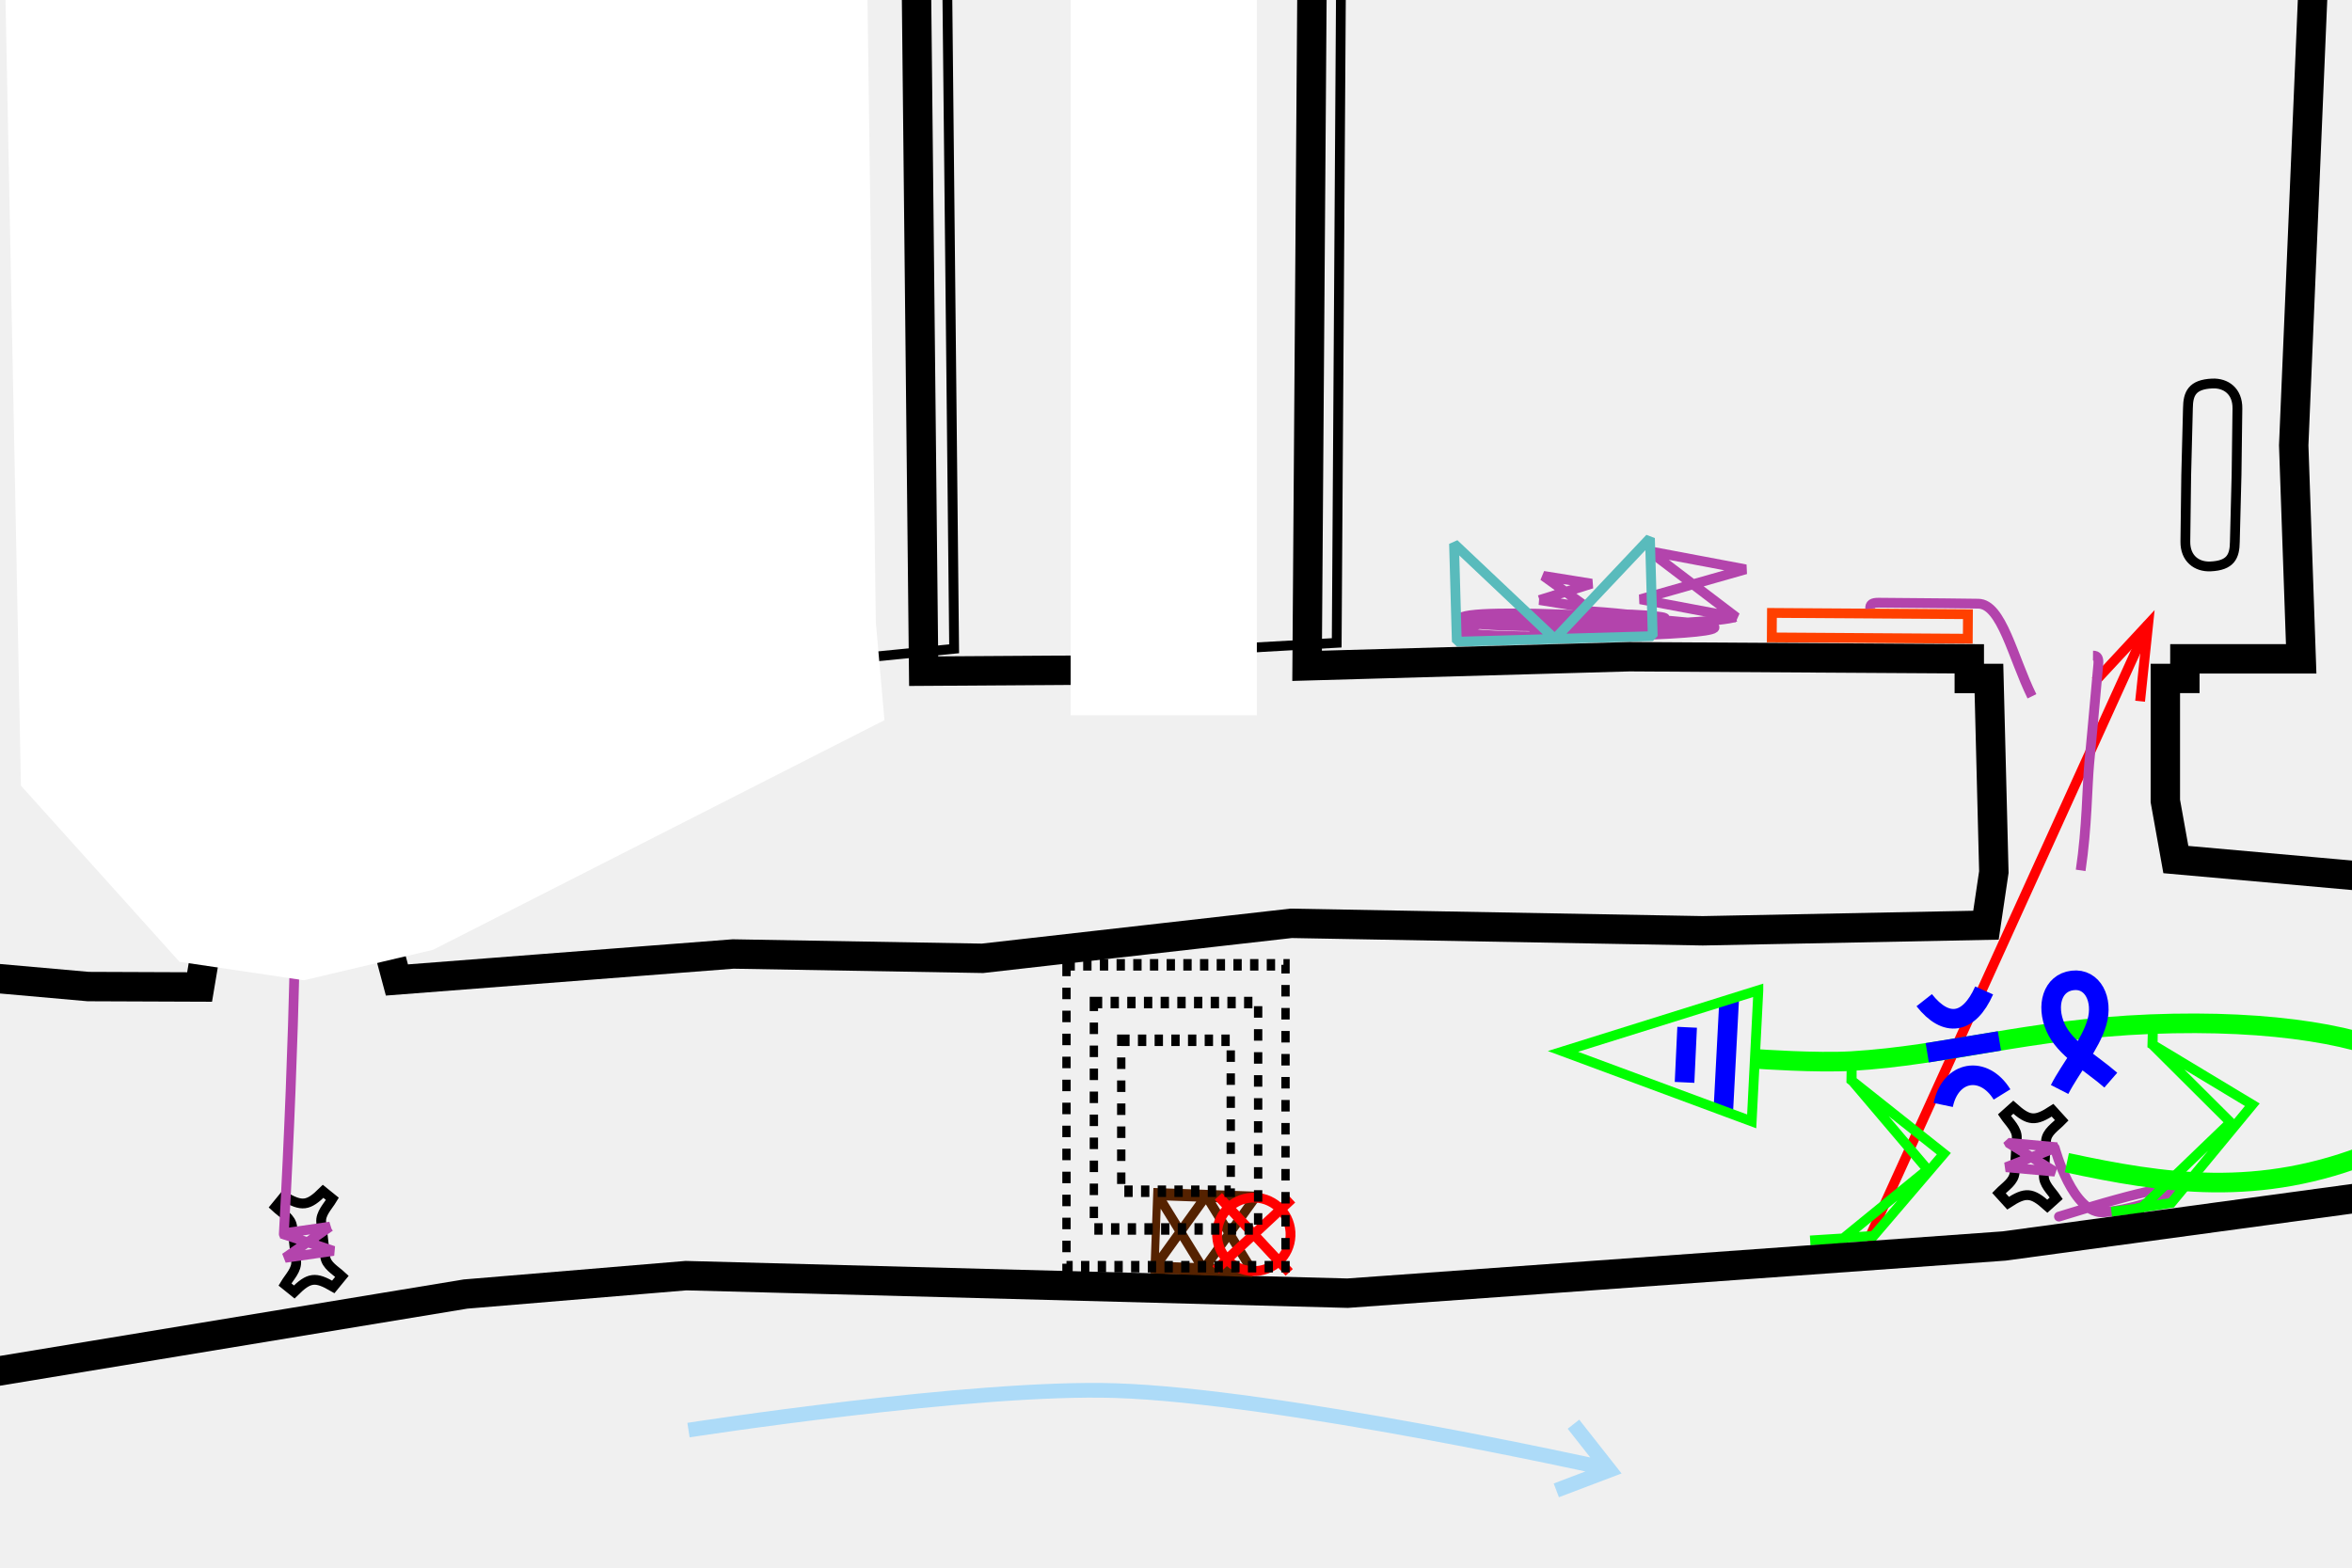
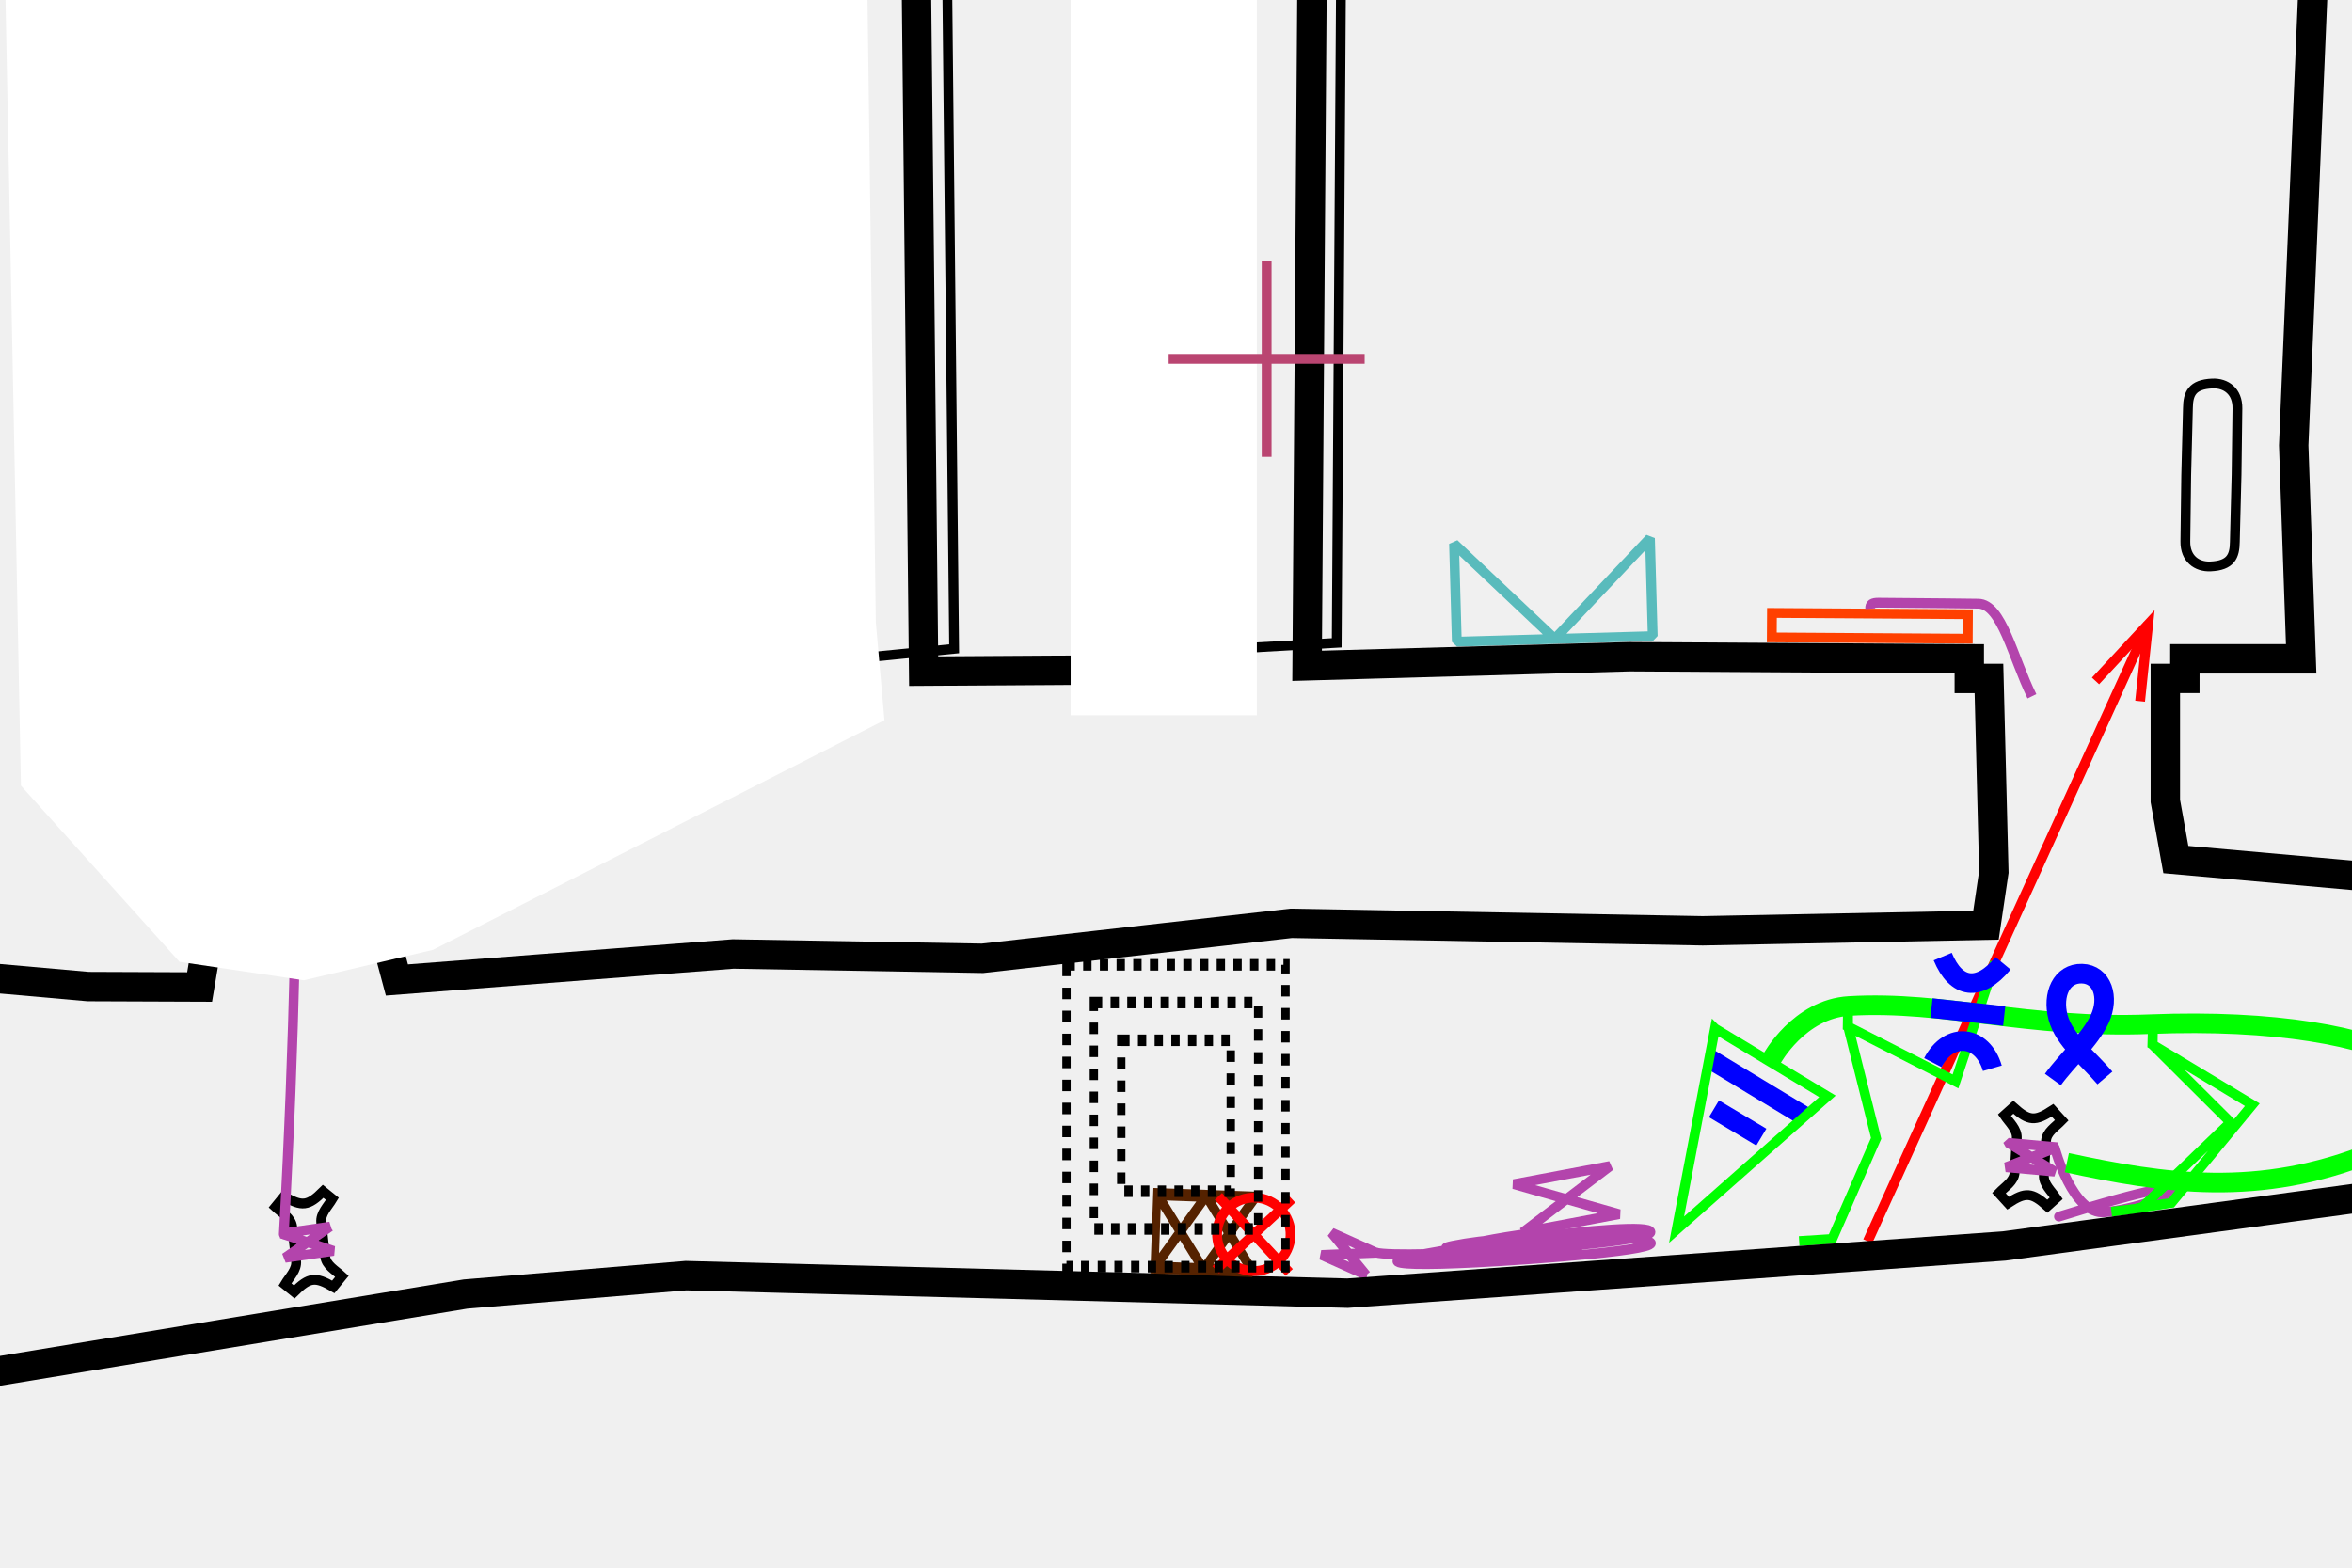
<svg xmlns="http://www.w3.org/2000/svg" width="480" height="320" id="svg2" version="1.1">
  <defs id="defs4" />
  <g id="layer1" style="display:inline">
    <path d="m 59.632,250.408 c -0.208,-1.81 -2.029,-2.741 -3.426,-4.037 l 1.765,-2.157 c 3.656,2.126 4.924,2.002 7.972,-1.034 l 1.894,1.529 c -0.928,1.553 -2.486,3.015 -2.277,4.831 l 0.799,6.949 c 0.208,1.81 2.029,2.741 3.426,4.037 l -1.765,2.157 c -3.656,-2.126 -4.924,-2.002 -7.972,1.034 l -1.894,-1.529 c 0.928,-1.553 2.486,-3.015 2.277,-4.831 z" style="color:#000000;fill:none;stroke:#000000;stroke-width:2;stroke-linecap:butt;stroke-linejoin:miter;stroke-miterlimit:4;stroke-opacity:1;stroke-dasharray:none;stroke-dashoffset:0;marker:none;visibility:visible;display:inline;overflow:visible;enable-background:accumulate" id="path4841" />
    <path d="m 60.975,144.34 c -0.438,36.673 -0.762,66.083 -3.056,107.579" style="fill:none;stroke:#b344ac;stroke-width:2;stroke-linecap:round;stroke-linejoin:round;stroke-miterlimit:4;stroke-opacity:1;stroke-dasharray:none;stroke-dashoffset:0;display:inline" id="path4839" />
    <path id="path4843" d="m 67.352,250.385 -9.899,1.42 10.608,3.53 -9.899,1.42 9.189,-6.369 z" style="color:#000000;fill:none;stroke:#b344ac;stroke-width:2;stroke-linecap:butt;stroke-linejoin:bevel;stroke-miterlimit:4;stroke-opacity:1;stroke-dasharray:none;stroke-dashoffset:0;marker:none;visibility:visible;display:inline;overflow:visible;enable-background:accumulate" />
    <rect transform="matrix(0.9999786,0.00654405,-0.00654405,0.9999786,0,0)" y="122.743" x="362.434" height="5" width="40" id="rect8214" style="color:#000000;fill:none;stroke:#ff4000;stroke-width:2;stroke-linecap:butt;stroke-linejoin:miter;stroke-miterlimit:4;stroke-opacity:1;stroke-dasharray:none;stroke-dashoffset:0;marker:none;visibility:visible;display:inline;overflow:visible;enable-background:accumulate" />
    <path d="m 414.683,142.131 c -3.918,-7.963 -6.162,-18.861 -10.959,-18.906 -3.145,-0.03 -8.242,-0.121 -20.34,-0.201 -1.281,-0.008 -1.777,0.303 -1.711,1.228" style="color:#000000;fill:none;stroke:#b344ac;stroke-width:2;stroke-linecap:butt;stroke-linejoin:round;stroke-miterlimit:4;stroke-opacity:1;stroke-dasharray:none;stroke-dashoffset:0;marker:none;visibility:visible;display:inline;overflow:visible;enable-background:accumulate" id="path11195" />
-     <path style="color:#000000;fill:none;stroke:#b344ac;stroke-width:2;stroke-linecap:butt;stroke-linejoin:bevel;stroke-miterlimit:4;stroke-opacity:1;stroke-dasharray:none;stroke-dashoffset:0;marker:none;visibility:visible;display:inline;overflow:visible;enable-background:accumulate" d="m 356.256,116.211 -19.654,-3.706 17.801,13.533 -19.654,-3.706 21.507,-6.121 z" id="path10281-7" />
-     <path id="path3042" style="color:#000000;fill:none;stroke:#b344ac;stroke-width:2;stroke-linecap:butt;stroke-linejoin:round;stroke-miterlimit:4;stroke-opacity:1;stroke-dasharray:none;stroke-dashoffset:0;marker:none;visibility:visible;display:inline;overflow:visible;enable-background:accumulate" d="m 322.292,124.661 c 13.878,0.621 26.159,3.197 21.431,4.007 -5.442,0.932 -32.055,0.484 -30.846,-0.557 1.103,-0.95 34.128,-1.224 25.462,-2.261 -12.875,-1.54 -36.949,0.843 -39.978,2.488 -3.563,1.935 23.746,1.706 35.642,1.321 10.289,-0.333 16.77,-0.944 15.807,-1.738 -1.529,-1.26 -51.968,-4.42 -51.867,-1.52 0.089,2.56 51.554,1.343 56.22,-0.467" />
+     <path style="color:#000000;fill:none;stroke:#b344ac;stroke-width:2;stroke-linecap:butt;stroke-linejoin:bevel;stroke-miterlimit:4;stroke-opacity:1;stroke-dasharray:none;stroke-dashoffset:0;marker:none;visibility:visible;display:inline;overflow:visible;enable-background:accumulate" d="m 308.942,241.711 19.654,-3.706 -17.801,13.533 19.654,-3.706 -21.507,-6.121 z" id="path10281-7" />
+     <path id="path3042" style="color:#000000;fill:none;stroke:#b344ac;stroke-width:2;stroke-linecap:butt;stroke-linejoin:round;stroke-miterlimit:4;stroke-opacity:1;stroke-dasharray:none;stroke-dashoffset:0;marker:none;visibility:visible;display:inline;overflow:visible;enable-background:accumulate" d="m 312.424,251.768 c -13.78,1.763 -25.806,5.344 -21.027,5.761 5.5,0.48 31.986,-2.162 30.695,-3.1 -1.178,-0.856 -34.113,1.595 -25.562,-0.153 12.704,-2.596 36.892,-2.208 40.047,-0.818 3.711,1.635 -23.524,3.659 -35.411,4.257 -10.281,0.517 -16.79,0.442 -15.897,-0.428 1.42,-1.382 51.426,-8.692 51.565,-5.793 0.122,2.559 -51.268,5.591 -56.067,4.172" />
    <g style="display:inline" id="g4159" transform="matrix(0.2716034,-0.9624093,0.9624093,0.2716034,163.6999,380.8145)">
      <path id="path4166" style="color:#000000;fill:none;stroke:#ff0101;stroke-width:2;stroke-linecap:butt;stroke-linejoin:miter;stroke-miterlimit:4;stroke-opacity:1;stroke-dasharray:none;stroke-dashoffset:0;marker:none;visibility:visible;display:inline;overflow:visible;enable-background:accumulate" d="M 318.493,195.556 181.709,174.685" />
      <path id="path4679" d="m 304.419,188.351 14.074,7.205 -15.583,2.68" style="color:#000000;fill:none;stroke:#ff0101;stroke-width:2;stroke-linecap:butt;stroke-linejoin:miter;stroke-miterlimit:4;stroke-opacity:1;stroke-dasharray:none;stroke-dashoffset:0;marker:none;visibility:visible;display:inline;overflow:visible;enable-background:accumulate" />
    </g>
    <path id="path4154-1-7-8" style="fill:none;stroke:#b344ac;stroke-width:2;stroke-linecap:round;stroke-linejoin:round;stroke-miterlimit:4;stroke-opacity:1;stroke-dasharray:none;stroke-dashoffset:0;display:inline" d="m 420.198,248.335 c 37.609,-11.803 22.428,-2.321 9.358,-0.893 -6.555,0.716 -10.212,-13.125 -10.212,-13.125" />
    <g transform="matrix(0.9136091,-0.4065937,0.4065937,0.9136091,156.9373,140.8279)" id="g2902">
-       <path id="path2826-1-9" d="m 153.81,150.921 c 0,0 10.526,5.605 17.244,8.131 18.234,6.856 35.693,8.719 58.747,17.898 47.159,18.776 63.194,43.346 31.037,42.339 -25.316,-0.793 -41.927,-11.655 -58.085,-23.43" style="fill:none;stroke:#00ff00;stroke-width:4;stroke-linecap:butt;stroke-linejoin:miter;stroke-miterlimit:4;stroke-opacity:1;stroke-dasharray:none;marker-start:none;marker-mid:none;marker-end:none" />
-       <path d="m 148.439,189.064 6.334,2.353 21.439,-5.829 -6.727,-22.967 1.651,-3.729 -1.726,3.725 11.15,21.36 -19.918,9.5 -5.457,-2.022" style="fill:none;stroke:#00ff00;stroke-width:2px;stroke-linecap:butt;stroke-linejoin:miter;stroke-opacity:1" id="path10402-6-4-8" />
-       <g transform="matrix(0.4540825,-0.8909596,0.8909596,0.4540825,14.33862,297.9008)" id="g2937">
+       <path id="path2826-1-9" d="m 156.323,152.04 c 0,0 9.211,-7.093 18.849,-3.469 18.234,6.856 31.576,19.2 54.63,28.379 47.159,18.776 63.194,43.346 31.037,42.339 -25.316,-0.793 -41.927,-11.655 -58.085,-23.43" style="fill:none;stroke:#00ff00;stroke-width:4;stroke-linecap:butt;stroke-linejoin:miter;stroke-miterlimit:4;stroke-opacity:1;stroke-dasharray:none;marker-start:none;marker-mid:none;marker-end:none" />
+       <path d="m 146.333,188.264 6.334,2.353 16.544,-15.122 4.062,-23.228 1.651,-3.729 -1.726,3.725 15.53,19.204 17.245,-18.974" style="fill:none;stroke:#00ff00;stroke-width:2px;stroke-linecap:butt;stroke-linejoin:miter;stroke-opacity:1" id="path10402-6-4-8" />
+       <g transform="matrix(-0.5709153,-0.8210089,0.8210089,-0.5709153,220.5565,345.1001)" id="g2937">
        <path style="color:#000000;fill:none;stroke:#0000ff;stroke-width:4;stroke-linecap:butt;stroke-linejoin:bevel;stroke-miterlimit:4;stroke-opacity:1;stroke-dasharray:none;stroke-dashoffset:0;marker:none;visibility:visible;display:inline;overflow:visible;enable-background:accumulate" d="m 206.192,50.959 -22.975,0.002" id="path3028-1-1" />
        <path style="color:#000000;fill:none;stroke:#0000ff;stroke-width:4;stroke-linecap:butt;stroke-linejoin:bevel;stroke-miterlimit:4;stroke-opacity:1;stroke-dasharray:none;stroke-dashoffset:0;marker:none;visibility:visible;display:inline;overflow:visible;enable-background:accumulate" d="m 199.996,42.692 -11.261,0.065" id="rect10452-0-7-5-7" />
        <path id="path10399-9-40" style="fill:none;stroke:#00ff00;stroke-width:2;stroke-linecap:butt;stroke-linejoin:miter;stroke-miterlimit:4;stroke-opacity:1;stroke-dasharray:none" d="m 208.302,56.81 c 0,0 -14.558,-39.165 -14.558,-39.165 l -12.237,39.212 c 0,0 26.794,-0.047 26.794,-0.047 z" />
      </g>
-       <g transform="matrix(0.1951334,-0.7758369,0.7758369,0.1951334,67.70167,293.5283)" id="g2942">
+       <g transform="matrix(0.396322,-0.6949309,0.6949309,0.396322,41.69998,249.0464)" id="g2942">
        <path style="fill:none;stroke:#0000ff;stroke-width:5;stroke-linecap:butt;stroke-linejoin:miter;stroke-miterlimit:4;stroke-opacity:1;stroke-dasharray:none" d="m 206.663,105.195 c -7.914,4.267 -8.113,10.164 -0.176,15.487" id="rect10452-1-7-4-2-2" />
        <path style="fill:none;stroke:#0000ff;stroke-width:5;stroke-linecap:butt;stroke-linejoin:miter;stroke-miterlimit:4;stroke-opacity:1;stroke-dasharray:none" d="m 179.489,105.389 c 8.384,3.327 8.299,11.942 0.073,15.237" id="rect10452-1-4-4-0-7-4" />
        <path style="fill:none;stroke:#0000ff;stroke-width:5;stroke-linecap:butt;stroke-linejoin:bevel;stroke-miterlimit:4;stroke-opacity:1;stroke-dasharray:none" d="m 193.135,122.315 0.177,-18.661" id="rect10452-0-7-4-1-5" />
      </g>
-       <path id="path3030-6-8" d="m 207.474,181.604 c 3.892,-3.132 9.463,-5.775 12.535,-9.432 3.071,-3.657 2.904,-8.617 -1.077,-9.832 -3.981,-1.215 -7.023,2.498 -7.07,7.295 -0.047,4.797 3.68,9.633 5.934,14.477" style="fill:none;stroke:#0000ff;stroke-width:4;stroke-linecap:butt;stroke-linejoin:miter;stroke-miterlimit:4;stroke-opacity:1;stroke-dasharray:none" />
+       <path id="path3030-6-8" d="m 207.047,179.193 c 4.317,-2.514 10.221,-4.293 13.806,-7.449 3.584,-3.156 4.162,-8.085 0.407,-9.883 -3.755,-1.798 -7.318,1.418 -8.083,6.154 -0.765,4.736 2.196,10.075 3.7,15.203" style="fill:none;stroke:#0000ff;stroke-width:4;stroke-linecap:butt;stroke-linejoin:miter;stroke-miterlimit:4;stroke-opacity:1;stroke-dasharray:none" />
      <path d="m 212.012,210.145 6.888,1.88 23.238,-11.584 -13.635,-19.514 1.825,-3.82 -1.799,3.902 8.077,20.905 -23.761,8.598 -5.848,-1.822" style="fill:none;stroke:#00ff00;stroke-width:2px;stroke-linecap:butt;stroke-linejoin:miter;stroke-opacity:1" id="path10436-7-4" />
    </g>
    <path style="fill:none;stroke:#000000;stroke-width:1px;stroke-linecap:butt;stroke-linejoin:miter;stroke-opacity:1" d="m 440.607,-14 -284.72,0" id="path7597" />
    <path id="path5350" d="M 172.49,-7 -78.51,-7" style="fill:none;stroke:#000000;stroke-width:1px;stroke-linecap:butt;stroke-linejoin:miter;stroke-opacity:1" />
-     <path style="color:#000000;fill:none;stroke:#b344ac;stroke-width:2;stroke-linecap:butt;stroke-linejoin:bevel;stroke-miterlimit:4;stroke-opacity:1;stroke-dasharray:none;stroke-dashoffset:0;marker:none;visibility:visible;display:inline;overflow:visible;enable-background:accumulate" d="m 314.17,122.486 9.873,1.589 -9.078,-6.525 9.873,1.589 -10.667,3.347 z" id="path10281-11" />
+     <path style="color:#000000;fill:none;stroke:#b344ac;stroke-width:2;stroke-linecap:butt;stroke-linejoin:bevel;stroke-miterlimit:4;stroke-opacity:1;stroke-dasharray:none;stroke-dashoffset:0;marker:none;visibility:visible;display:inline;overflow:visible;enable-background:accumulate" d="m 278.803,260.273 -9.121,-4.101 11.171,-0.459 -9.121,-4.101 7.07,8.661 z" id="path10281-11" />
    <path d="m 337.293,129.85 -39.984,1.134 -0.567,-19.992 20.559,19.425 19.425,-20.559 z" style="color:#000000;fill:none;stroke:#59bbbc;stroke-width:2;stroke-linecap:butt;stroke-linejoin:bevel;stroke-miterlimit:4;stroke-opacity:1;stroke-dasharray:none;stroke-dashoffset:0;marker:none;visibility:visible;display:inline;overflow:visible;enable-background:accumulate" id="rect5089" />
    <path style="fill:none;stroke:#000000;stroke-width:6;stroke-linecap:butt;stroke-linejoin:miter;stroke-opacity:1;color:#000000;stroke-miterlimit:4;stroke-dasharray:none;stroke-dashoffset:0;marker:none;visibility:visible;display:inline;overflow:visible;enable-background:accumulate" d="m 187,-5 1.5,142 61.289,-0.399 0.75,-139.869" id="path5373" />
    <path id="path5381" style="color:#000000;fill:none;stroke:#000000;stroke-width:6;stroke-linecap:butt;stroke-linejoin:miter;stroke-miterlimit:4;stroke-opacity:1;stroke-dasharray:none;stroke-dashoffset:0;marker:none;visibility:visible;display:inline;overflow:visible;enable-background:accumulate" d="m 489.5,179.514 -45.448,-4.059 -2.145,-11.955 0,-25.016 3.984,0 0.004,-4.004 23.734,0 -1.524,-43.583 4.243,-100.409" />
    <path id="path5377" style="color:#000000;fill:none;stroke:#000000;stroke-width:6;stroke-linecap:butt;stroke-linejoin:miter;stroke-miterlimit:4;stroke-opacity:1;stroke-dasharray:none;stroke-dashoffset:0;marker:none;visibility:visible;display:inline;overflow:visible;enable-background:accumulate" d="m 267.756,-2.907 -1,138.815 65.777,-1.858 69.362,0.431 0.001,4.004 4.011,0 1,39.516 -1.607,10.854 -57.799,1.14 -84,-1.524 -63,7.144 -50.891,-0.884 -68.608,5.305 -1.84,-6.871 L 78.234,172 l 0,-25.031 4.011,0 0.001,-4.004 L 170.25,139.004 168.99,-4.5" />
    <path id="path5361" style="color:#000000;fill:none;stroke:#000000;stroke-width:6;stroke-linecap:butt;stroke-linejoin:miter;stroke-miterlimit:4;stroke-opacity:1;stroke-dasharray:none;stroke-dashoffset:0;marker:none;visibility:visible;display:inline;overflow:visible;enable-background:accumulate" d="m 9.899,-4.562 -2.121,82.731 6.734,64.796 23.734,0 0.004,4.004 3.984,0 0.701,21.026 -1.292,28.058 -0.909,5.416 L 18,201.379 -9,198.986" />
    <path style="fill:none;stroke:#000000;stroke-width:6;stroke-linecap:butt;stroke-linejoin:miter;stroke-opacity:1;color:#000000;stroke-miterlimit:4;stroke-dasharray:none;stroke-dashoffset:0;marker:none;visibility:visible;display:inline;overflow:visible;enable-background:accumulate" d="m -4,280.474 99,-16.33 45,-3.756 135.008,3.578 L 409,254.336 l 87,-11.81" id="path5363" />
    <rect style="color:#000000;fill:none;stroke:#000000;stroke-width:2.002;stroke-linecap:butt;stroke-linejoin:miter;stroke-miterlimit:4;stroke-opacity:1;stroke-dasharray:none;stroke-dashoffset:0;marker:none;visibility:visible;display:inline;overflow:visible;enable-background:accumulate" id="rect5418" width="29.045" height="156.063" x="245.132" y="-9.516" transform="matrix(0.9984366,-0.05589667,-0.00648934,0.9999789,0,0)" />
    <rect y="-5.973" x="163.431" height="157.392" width="30.65" id="rect5462" style="color:#000000;fill:none;stroke:#000000;stroke-width:2.004;stroke-linecap:butt;stroke-linejoin:miter;stroke-miterlimit:4;stroke-opacity:1;stroke-dasharray:none;stroke-dashoffset:0;marker:none;visibility:visible;display:inline;overflow:visible;enable-background:accumulate" transform="matrix(0.9952085,-0.09777552,0.01037073,0.9999462,0,0)" />
    <g transform="matrix(-0.2866222,-0.9580437,0.9580437,-0.2866222,432.6813,1173.519)" id="g5081">
      <path id="path5054" d="m 836.518,446.898 -13.614,46.324" style="fill:none;stroke:#000000;stroke-width:1px;stroke-linecap:butt;stroke-linejoin:miter;stroke-opacity:1" />
      <path id="path5052" d="m 832.142,529.874 -9.469,-36.261" style="fill:none;stroke:#000000;stroke-width:1px;stroke-linecap:butt;stroke-linejoin:miter;stroke-opacity:1" />
      <path id="path5049" d="m 864.546,474.523 -19.5,53.75" style="fill:none;stroke:#000000;stroke-width:1px;stroke-linecap:butt;stroke-linejoin:miter;stroke-opacity:1" />
-       <path id="path5047" d="m 875.251,413.341 -10.404,61.087" style="fill:none;stroke:#000000;stroke-width:1px;stroke-linecap:butt;stroke-linejoin:miter;stroke-opacity:1" />
-       <path id="path5043" d="m 880.97,395.488 -5.772,18.156" style="fill:none;stroke:#000000;stroke-width:1px;stroke-linecap:butt;stroke-linejoin:miter;stroke-opacity:1" />
-       <path id="path5079" d="m 851.392,425.95 -13.485,-21.428" style="fill:none;stroke:#000000;stroke-width:1px;stroke-linecap:butt;stroke-linejoin:miter;stroke-opacity:1" />
-       <path id="path5077" d="m 871.402,412.281 -19.71,13.703" style="fill:none;stroke:#000000;stroke-width:1px;stroke-linecap:butt;stroke-linejoin:miter;stroke-opacity:1" />
-       <path id="path5075" d="m 875.331,413.448 -3.768,-0.96" style="fill:none;stroke:#000000;stroke-width:1px;stroke-linecap:butt;stroke-linejoin:miter;stroke-opacity:1" />
-       <path id="path5073" d="m 849.518,421.881 21.562,-9.292" style="fill:none;stroke:#000000;stroke-width:1px;stroke-linecap:butt;stroke-linejoin:miter;stroke-opacity:1" />
-       <path id="path5071" d="m 839.165,397.623 10.347,24.196" style="fill:none;stroke:#000000;stroke-width:1px;stroke-linecap:butt;stroke-linejoin:miter;stroke-opacity:1" />
+       <path id="path5047" d="M 886.209,416.119 864.981,474.337" style="fill:none;stroke:#000000;stroke-width:1px;stroke-linecap:butt;stroke-linejoin:miter;stroke-opacity:1" />
+       <path id="path5043" d="m 879.946,398.087 6.318,17.973" style="fill:none;stroke:#000000;stroke-width:1px;stroke-linecap:butt;stroke-linejoin:miter;stroke-opacity:1" />
+       <path id="path5079" d="M 886.005,447.114 865.395,432.411" style="fill:none;stroke:#000000;stroke-width:1px;stroke-linecap:butt;stroke-linejoin:miter;stroke-opacity:1" />
+       <path id="path5077" d="m 882.017,415.191 -16.63,17.312" style="fill:none;stroke:#000000;stroke-width:1px;stroke-linecap:butt;stroke-linejoin:miter;stroke-opacity:1" />
+       <path id="path5075" d="m 886.114,415.944 -3.776,-0.927" style="fill:none;stroke:#000000;stroke-width:1px;stroke-linecap:butt;stroke-linejoin:miter;stroke-opacity:1" />
+       <path id="path5073" d="m 858.841,413.475 23.439,1.36" style="fill:none;stroke:#000000;stroke-width:1px;stroke-linecap:butt;stroke-linejoin:miter;stroke-opacity:1" />
+       <path id="path5071" d="m 838.28,396.785 20.424,16.594" style="fill:none;stroke:#000000;stroke-width:1px;stroke-linecap:butt;stroke-linejoin:miter;stroke-opacity:1" />
      <path id="path5067" d="M 841.023,484.105 826.659,457.573" style="fill:none;stroke:#000000;stroke-width:1px;stroke-linecap:butt;stroke-linejoin:miter;stroke-opacity:1" />
      <path id="path5064" d="M 860.668,473.202 841.187,483.82" style="fill:none;stroke:#000000;stroke-width:1px;stroke-linecap:butt;stroke-linejoin:miter;stroke-opacity:1" />
      <path id="path5062" d="m 861.201,473.164 3.621,1.316" style="fill:none;stroke:#000000;stroke-width:1px;stroke-linecap:butt;stroke-linejoin:miter;stroke-opacity:1" />
      <path id="path5060" d="m 843.741,489.05 17.277,-16.054" style="fill:none;stroke:#000000;stroke-width:1px;stroke-linecap:butt;stroke-linejoin:miter;stroke-opacity:1" />
      <path id="path5056" d="m 826.05,463.573 17.554,25.862" style="fill:none;stroke:#000000;stroke-width:1px;stroke-linecap:butt;stroke-linejoin:miter;stroke-opacity:1" />
    </g>
    <rect style="color:#000000;fill:#ffffff;stroke:none;stroke-width:1px;stroke-linecap:butt;stroke-linejoin:miter;stroke-miterlimit:4;stroke-opacity:1;stroke-dasharray:none;stroke-dashoffset:0;marker:none;visibility:visible;display:inline;overflow:visible;enable-background:accumulate;fill-opacity:1;fill-rule:nonzero" id="rect7000" width="38" height="177" x="218.5" y="-31" />
    <path style="color:#000000;fill:#ffffff;fill-opacity:1;fill-rule:nonzero;stroke:none;stroke-width:1px;marker:none;visibility:visible;display:inline;overflow:visible;enable-background:accumulate" d="M 1,-6.5 177,-3 178.74,127.003 180.5,147 88.375,193.875 61.997,200.094 36.637,196.329 4.271,160.367 z" id="rect7019" />
    <path style="color:#000000;fill:none;stroke:#000000;stroke-width:2;stroke-linecap:butt;stroke-linejoin:miter;stroke-miterlimit:4;stroke-opacity:1;stroke-dasharray:none;stroke-dashoffset:0;marker:none;visibility:visible;display:inline;overflow:visible;enable-background:accumulate" d="m 456.615,83.377 c 0.045,-3.515 -2.343,-5.22 -5.127,-5.096 -4.141,0.184 -4.937,2.072 -4.971,5.029 l -0.352,13.746 -0.173,13.469 c -0.045,3.515 2.343,5.22 5.127,5.096 4.141,-0.184 4.937,-2.072 4.971,-5.029 l 0.352,-13.746 z" id="path9170" />
    <g style="display:inline" id="g12594" transform="matrix(0.9993596,0.03578166,-0.03578166,0.9993596,18.44816,175.915)">
      <g transform="matrix(2,0,0,3,-1410,-397.0865)" style="stroke:#552200;stroke-width:0.816;stroke-miterlimit:4;stroke-opacity:1;stroke-dasharray:none" id="g4174">
        <path d="m 815,152.362 5,5 5,-5 -10,0 0,5 10,0 -5,-5 -5,5" style="color:#000000;fill:none;stroke:#552200;stroke-width:0.816;stroke-linecap:butt;stroke-linejoin:miter;stroke-miterlimit:1.5;stroke-dasharray:none;stroke-dashoffset:0;marker:none;visibility:visible;display:inline;overflow:visible;enable-background:accumulate" id="rect4172" />
      </g>
      <g transform="matrix(0.5,0,0,0.5,37.5,-351.1811)" id="g3638-7">
        <path id="path3633-4" style="fill:none;stroke:#ff0000;stroke-width:4;stroke-linecap:butt;stroke-linejoin:miter;stroke-miterlimit:4;stroke-opacity:1;stroke-dasharray:none" d="m 420,822.362 -30,30 m 0,-30 30,30" />
        <path style="color:#000000;fill:none;stroke:#ff0000;stroke-width:4;stroke-linecap:butt;stroke-linejoin:miter;stroke-miterlimit:4;stroke-opacity:1;stroke-dasharray:none;stroke-dashoffset:0;marker:none;visibility:visible;display:inline;overflow:visible;enable-background:accumulate" id="path3636-0" d="m 420,105 c 0,8.284 -6.716,15 -15,15 -8.284,0 -15,-6.716 -15,-15 0,-8.284 6.716,-15 15,-15 8.284,0 15,6.716 15,15 z" transform="translate(0,732.3622)" />
      </g>
    </g>
    <g id="g9341" transform="matrix(1.117447,0,0,1.540456,-117.5831,158.4295)" style="stroke:#000000;stroke-width:1.524;stroke-miterlimit:4;stroke-dasharray:1.524,1.524;stroke-dashoffset:0">
      <rect style="color:#000000;fill:none;stroke:#000000;stroke-width:1.524;stroke-linecap:butt;stroke-linejoin:miter;stroke-miterlimit:4;stroke-opacity:1;stroke-dasharray:1.524,1.524;stroke-dashoffset:0;marker:none;visibility:visible;display:inline;overflow:visible;enable-background:accumulate" id="rect9349" width="40" height="40" x="300" y="25" />
      <rect y="30" x="305" height="30" width="30" id="rect9351" style="color:#000000;fill:none;stroke:#000000;stroke-width:1.524;stroke-linecap:butt;stroke-linejoin:miter;stroke-miterlimit:4;stroke-opacity:1;stroke-dasharray:1.524,1.524;stroke-dashoffset:0;marker:none;visibility:visible;display:inline;overflow:visible;enable-background:accumulate" />
      <rect style="color:#000000;fill:none;stroke:#000000;stroke-width:1.524;stroke-linecap:butt;stroke-linejoin:miter;stroke-miterlimit:4;stroke-opacity:1;stroke-dasharray:1.524,1.524;stroke-dashoffset:0;marker:none;visibility:visible;display:inline;overflow:visible;enable-background:accumulate" id="rect9353" width="20" height="20" x="310" y="35" />
    </g>
    <path id="path12904" style="color:#000000;fill:none;stroke:#000000;stroke-width:2;stroke-linecap:butt;stroke-linejoin:miter;stroke-miterlimit:4;stroke-opacity:1;stroke-dasharray:none;stroke-dashoffset:0;marker:none;visibility:visible;display:inline;overflow:visible;enable-background:accumulate" d="m 417.555,232.897 c 0.114,-1.818 1.884,-2.843 3.212,-4.209 l -1.875,-2.062 c -3.541,2.313 -4.814,2.255 -8.015,-0.618 l -1.812,1.625 c 1.008,1.502 2.639,2.882 2.525,4.706 l -0.437,6.981 c -0.114,1.818 -1.884,2.843 -3.212,4.209 l 1.875,2.062 c 3.541,-2.313 4.814,-2.255 8.015,0.618 l 1.812,-1.625 c -1.008,-1.502 -2.639,-2.882 -2.525,-4.706 z" />
    <path style="color:#000000;fill:none;stroke:#b344ac;stroke-width:2;stroke-linecap:butt;stroke-linejoin:bevel;stroke-miterlimit:4;stroke-opacity:1;stroke-dasharray:none;stroke-dashoffset:0;marker:none;visibility:visible;display:inline;overflow:visible;enable-background:accumulate" d="m 409.844,233.275 9.959,0.904 -10.411,4.076 9.959,0.904 -9.507,-5.883 z" id="path10281" />
-     <path id="path12693" style="color:#000000;fill:none;stroke:#b344ac;stroke-width:2;stroke-linecap:butt;stroke-linejoin:round;stroke-miterlimit:4;stroke-opacity:1;stroke-dasharray:none;stroke-dashoffset:0;marker:none;visibility:visible;display:inline;overflow:visible;enable-background:accumulate" d="m 424.624,177.661 c 1.308,-8.778 1.308,-17.006 1.744,-21.783 0.286,-3.132 0.793,-8.205 1.858,-20.256 0.112,-1.276 -0.157,-1.796 -1.084,-1.805" />
    <path style="fill:none;stroke:#000000;stroke-width:1px;stroke-linecap:butt;stroke-linejoin:miter;stroke-opacity:1" d="m 506.75,178.875 0,56.375" id="path3507" />
-     <path id="path4279" style="color:#000000;fill:none;stroke:#addbf8;stroke-width:3;stroke-linecap:butt;stroke-linejoin:miter;stroke-miterlimit:4;stroke-opacity:1;stroke-dasharray:none;stroke-dashoffset:0;marker:none;visibility:visible;display:inline;overflow:visible;enable-background:accumulate" d="m 321.115,290.713 7.375,9.375 -10.875,4.125 M 140.51,291.915 c 0,0 57.96,-8.997 87.104,-8.059 33.386,1.074 98.985,15.628 98.985,15.628" />
+     <path style="color:#000000;fill:none;stroke:#ba4571;stroke-width:2;stroke-linecap:butt;stroke-linejoin:miter;stroke-miterlimit:4;stroke-opacity:1;stroke-dasharray:none;stroke-dashoffset:0;marker:none;visibility:visible;display:inline;overflow:visible;enable-background:accumulate" d="m 258.5,53.25 0,40" id="path11954-1" />
+     <path style="color:#000000;fill:none;stroke:#ba4571;stroke-width:2;stroke-linecap:butt;stroke-linejoin:miter;stroke-miterlimit:4;stroke-opacity:1;stroke-dasharray:none;stroke-dashoffset:0;marker:none;visibility:visible;display:inline;overflow:visible;enable-background:accumulate" d="m 238.5,73.25 40,0" id="path11956-5" />
  </g>
</svg>
